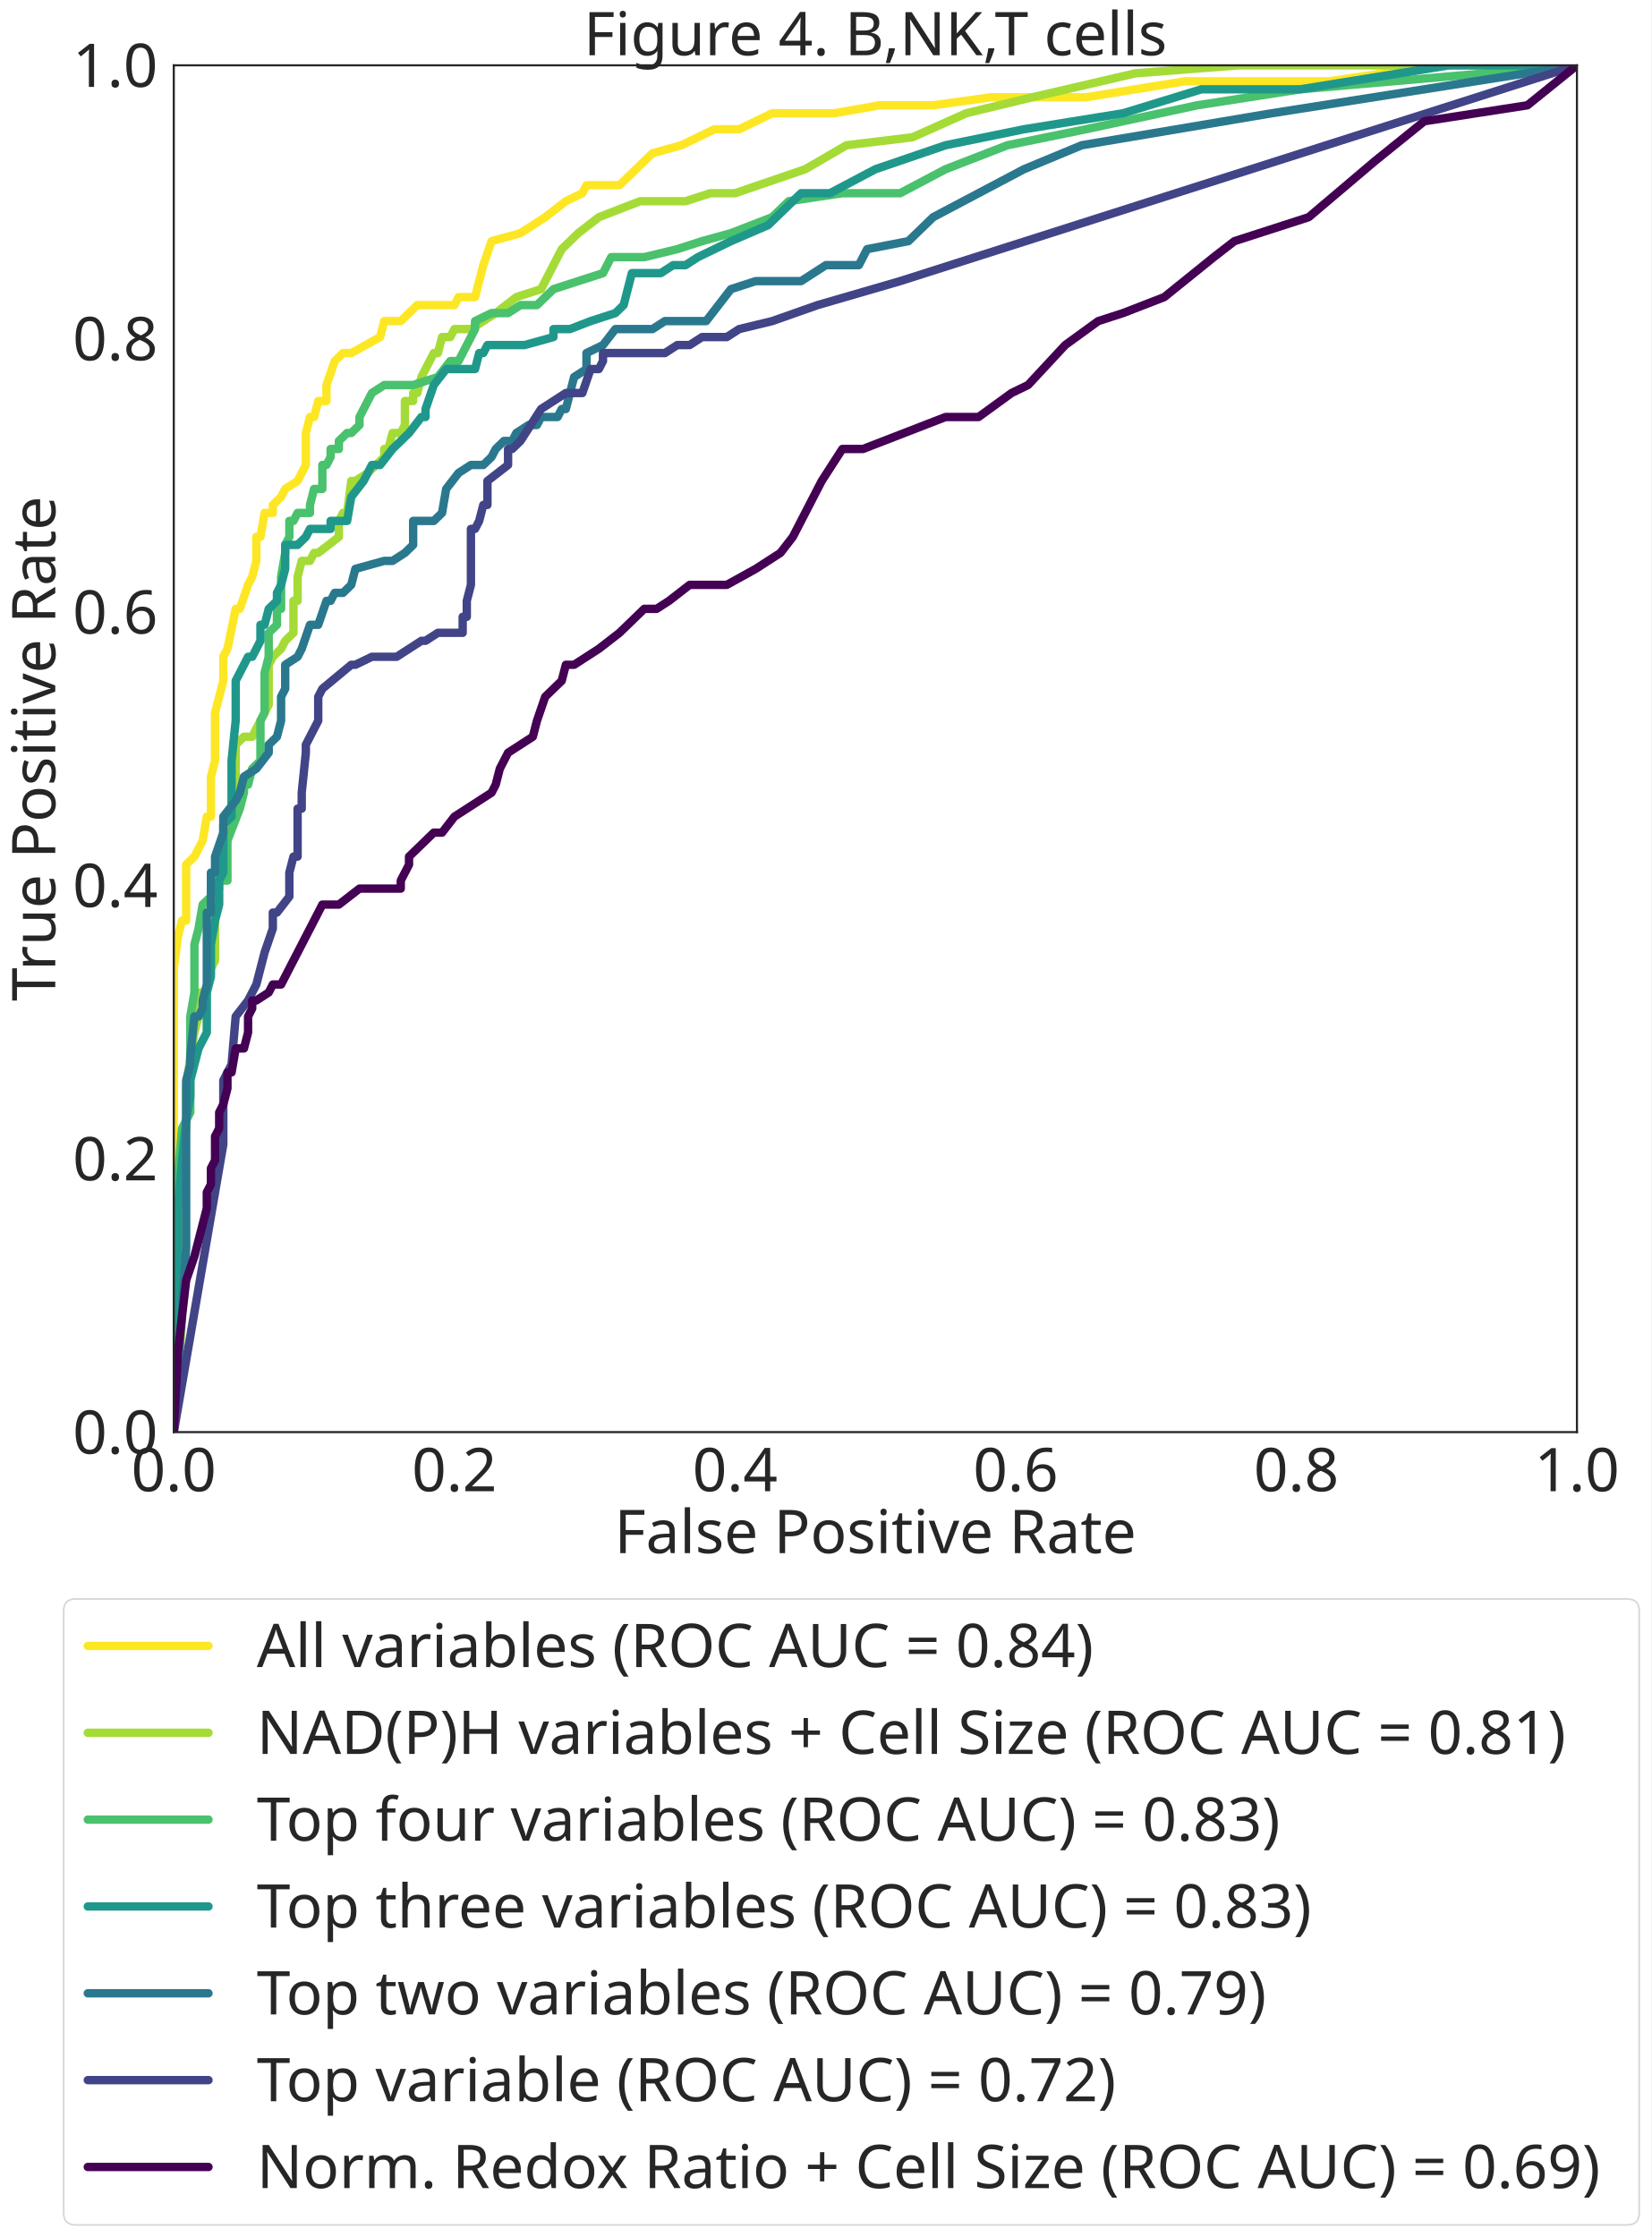
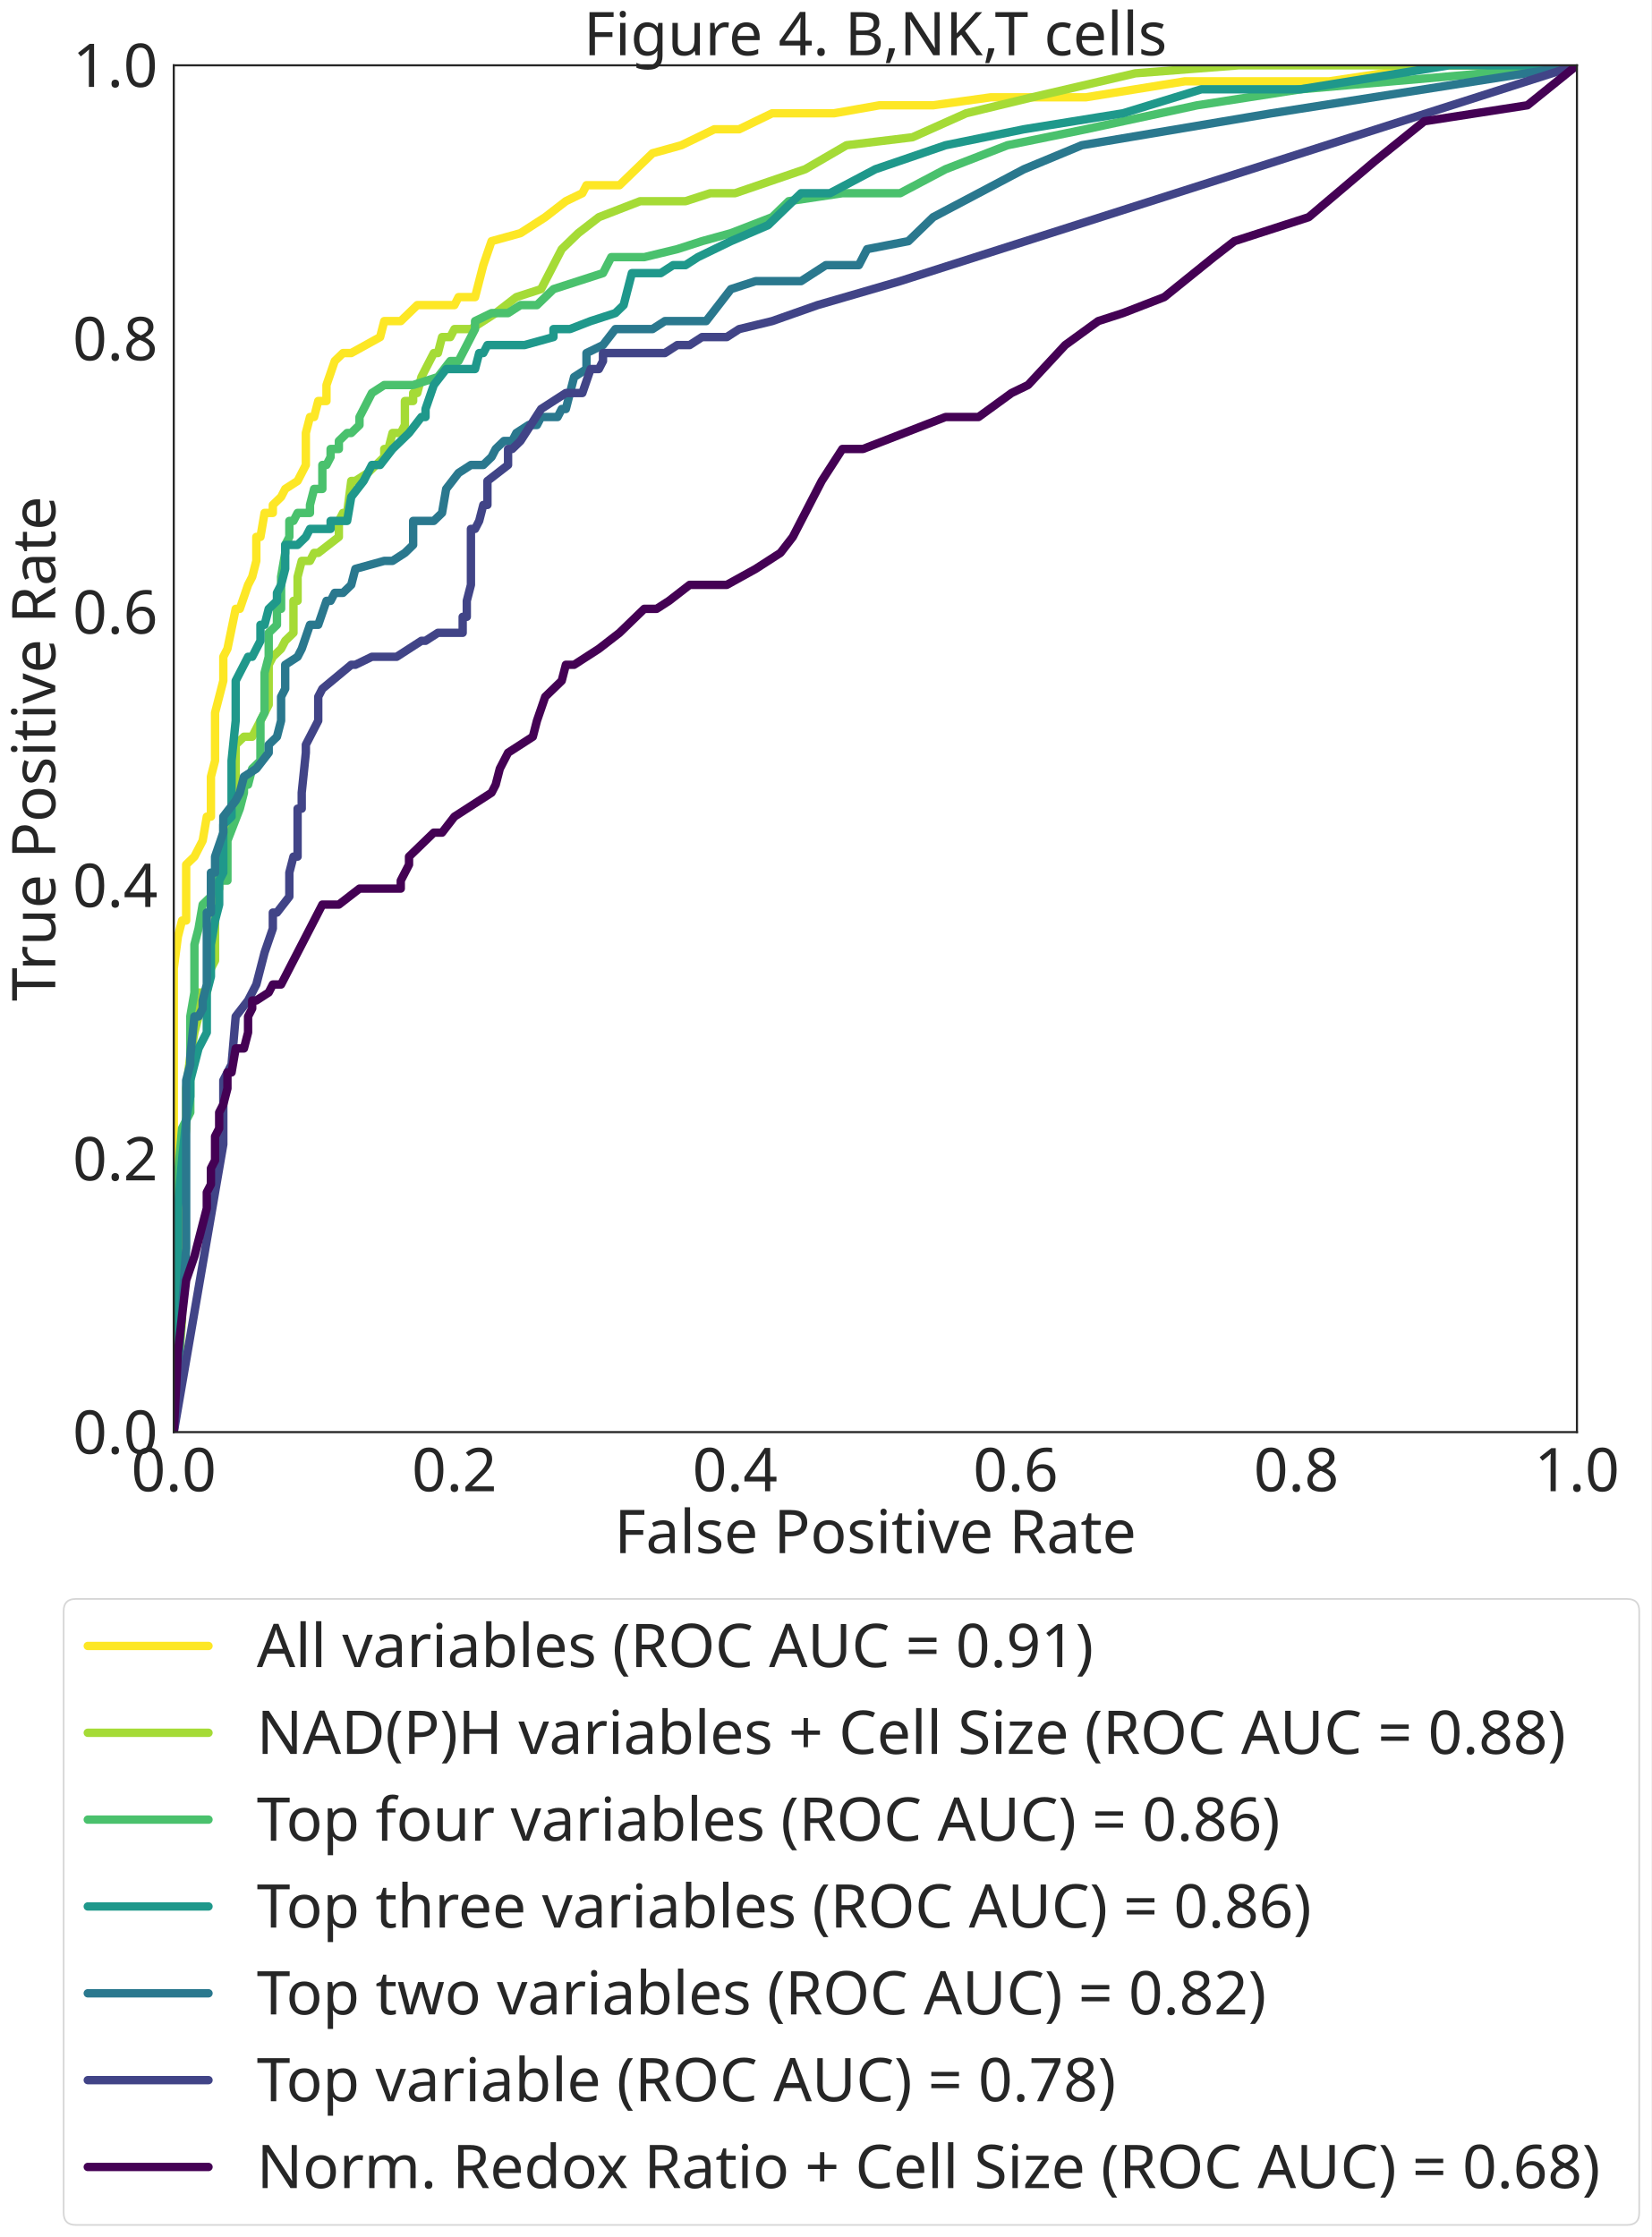
<svg xmlns="http://www.w3.org/2000/svg" width="985.011pt" height="1334.552pt" viewBox="0 0 985.011 1334.552" version="1.1">
  <defs>
    <style type="text/css">*{stroke-linejoin: round; stroke-linecap: butt}</style>
  </defs>
  <g id="figure_1">
    <g id="patch_1">
      <path d="M 0 1334.552  L 985.011 1334.552  L 985.011 0  L 0 0  z " style="fill: #ffffff" />
    </g>
    <g id="axes_1">
      <g id="patch_2">
        <path d="M 103.663 854.368  L 940.663 854.368  L 940.663 38.968  L 103.663 38.968  z " style="fill: #ffffff" />
      </g>
      <g id="matplotlib.axis_1">
        <g id="xtick_1">
          <g id="text_1">
            <text style="fill: #262626; font: 36px 'sans-serif'; text-anchor: middle" x="103.663" y="889.636" transform="rotate(-0 103.6631 889.6363)">0.0</text>
          </g>
        </g>
        <g id="xtick_2">
          <g id="text_2">
            <text style="fill: #262626; font: 36px 'sans-serif'; text-anchor: middle" x="271.063" y="889.636" transform="rotate(-0 271.0631 889.6363)">0.2</text>
          </g>
        </g>
        <g id="xtick_3">
          <g id="text_3">
            <text style="fill: #262626; font: 36px 'sans-serif'; text-anchor: middle" x="438.463" y="889.636" transform="rotate(-0 438.4631 889.6363)">0.4</text>
          </g>
        </g>
        <g id="xtick_4">
          <g id="text_4">
            <text style="fill: #262626; font: 36px 'sans-serif'; text-anchor: middle" x="605.863" y="889.636" transform="rotate(-0 605.8631 889.6363)">0.6</text>
          </g>
        </g>
        <g id="xtick_5">
          <g id="text_5">
            <text style="fill: #262626; font: 36px 'sans-serif'; text-anchor: middle" x="773.263" y="889.636" transform="rotate(-0 773.2631 889.6363)">0.8</text>
          </g>
        </g>
        <g id="xtick_6">
          <g id="text_6">
            <text style="fill: #262626; font: 36px 'sans-serif'; text-anchor: middle" x="940.663" y="889.636" transform="rotate(-0 940.6631 889.6363)">1.0</text>
          </g>
        </g>
        <g id="text_7">
          <text style="fill: #262626; font: 36px 'sans-serif'; text-anchor: middle" x="522.163" y="926.559" transform="rotate(-0 522.1631 926.5594)">False Positive Rate</text>
        </g>
      </g>
      <g id="matplotlib.axis_2">
        <g id="ytick_1">
          <g id="text_8">
            <text style="fill: #262626; font: 36px 'sans-serif'; text-anchor: end" x="94.163" y="867.252" transform="rotate(-0 94.16312 867.2522)">0.0</text>
          </g>
        </g>
        <g id="ytick_2">
          <g id="text_9">
            <text style="fill: #262626; font: 36px 'sans-serif'; text-anchor: end" x="94.163" y="704.172" transform="rotate(-0 94.16312 704.1722)">0.2</text>
          </g>
        </g>
        <g id="ytick_3">
          <g id="text_10">
            <text style="fill: #262626; font: 36px 'sans-serif'; text-anchor: end" x="94.163" y="541.092" transform="rotate(-0 94.16312 541.0922)">0.4</text>
          </g>
        </g>
        <g id="ytick_4">
          <g id="text_11">
            <text style="fill: #262626; font: 36px 'sans-serif'; text-anchor: end" x="94.163" y="378.012" transform="rotate(-0 94.16312 378.0122)">0.6</text>
          </g>
        </g>
        <g id="ytick_5">
          <g id="text_12">
            <text style="fill: #262626; font: 36px 'sans-serif'; text-anchor: end" x="94.163" y="214.932" transform="rotate(-0 94.16312 214.9322)">0.8</text>
          </g>
        </g>
        <g id="ytick_6">
          <g id="text_13">
            <text style="fill: #262626; font: 36px 'sans-serif'; text-anchor: end" x="94.163" y="51.852" transform="rotate(-0 94.16312 51.85219)">1.0</text>
          </g>
        </g>
        <g id="text_14">
          <text style="fill: #262626; font: 36px 'sans-serif'; text-anchor: middle" x="32.968" y="446.668" transform="rotate(-90 32.96813 446.6681)">True Positive Rate</text>
        </g>
      </g>
      <g id="line2d_1">
-         <path d="M 103.663 854.368  L 103.663 792.379  L 103.663 768.537  L 103.663 754.231  L 103.663 697.01  L 103.663 673.168  L 103.663 654.094  L 103.663 644.558  L 103.663 625.484  L 103.663 601.642  L 103.663 582.568  L 103.663 577.8  L 106.125 558.726  L 108.587 549.189  L 111.048 549.189  L 111.048 544.421  L 111.048 525.347  L 111.048 515.81  L 115.972 511.042  L 120.895 501.505  L 123.357 487.2  L 125.819 487.2  L 125.819 472.894  L 125.819 463.358  L 128.281 453.821  L 128.281 449.052  L 128.281 439.515  L 128.281 425.21  L 133.204 406.137  L 133.204 391.831  L 135.666 387.063  L 140.59 363.221  L 143.051 363.221  L 147.975 348.915  L 150.437 344.147  L 152.898 334.61  L 152.898 329.842  L 152.898 320.305  L 155.36 320.305  L 157.822 306  L 162.745 306  L 162.745 301.231  L 167.669 296.463  L 170.131 291.694  L 177.516 286.926  L 182.44 277.389  L 182.44 263.084  L 182.44 258.315  L 184.901 248.779  L 187.363 248.779  L 189.825 239.242  L 194.748 239.242  L 194.748 229.705  L 199.672 215.4  L 204.595 210.631  L 209.519 210.631  L 226.751 201.094  L 229.213 191.558  L 239.06 191.558  L 248.907 182.021  L 258.754 182.021  L 266.14 182.021  L 271.063 182.021  L 273.525 177.252  L 283.372 177.252  L 288.295 158.179  L 293.219 143.873  L 310.451 139.105  L 325.222 129.568  L 337.531 120.031  L 347.378 115.263  L 349.84 110.494  L 369.534 110.494  L 389.228 91.421  L 406.46 86.652  L 426.154 77.115  L 440.925 77.115  L 460.619 67.579  L 475.39 67.579  L 497.545 67.579  L 524.625 62.81  L 556.628 62.81  L 591.093 58.042  L 647.713 58.042  L 706.795 48.505  L 792.957 48.505  L 856.963 38.968  L 940.663 38.968  " clip-path="url(#p94c48b3b85)" style="fill: none; stroke: #fde725; stroke-width: 5; stroke-linecap: round" />
+         <path d="M 103.663 854.368  L 103.663 792.379  L 103.663 768.537  L 103.663 754.231  L 103.663 697.01  L 103.663 673.168  L 103.663 654.094  L 103.663 644.558  L 103.663 625.484  L 103.663 601.642  L 103.663 582.568  L 103.663 577.8  L 106.125 558.726  L 108.587 549.189  L 111.048 549.189  L 111.048 544.421  L 111.048 525.347  L 111.048 515.81  L 115.972 511.042  L 120.895 501.505  L 123.357 487.2  L 125.819 487.2  L 125.819 472.894  L 125.819 463.358  L 128.281 453.821  L 128.281 449.052  L 128.281 439.515  L 128.281 425.21  L 133.204 406.137  L 133.204 391.831  L 135.666 387.063  L 140.59 363.221  L 143.051 363.221  L 147.975 348.915  L 150.437 344.147  L 152.898 334.61  L 152.898 329.842  L 152.898 320.305  L 155.36 320.305  L 157.822 306  L 162.745 306  L 162.745 301.231  L 167.669 296.463  L 170.131 291.694  L 177.516 286.926  L 182.44 277.389  L 182.44 263.084  L 182.44 258.315  L 184.901 248.779  L 187.363 248.779  L 189.825 239.242  L 194.748 239.242  L 194.748 229.705  L 199.672 215.4  L 204.595 210.631  L 209.519 210.631  L 226.751 201.094  L 229.213 191.558  L 239.06 191.558  L 248.907 182.021  L 258.754 182.021  L 266.14 182.021  L 271.063 182.021  L 273.525 177.252  L 283.372 177.252  L 288.295 158.179  L 293.219 143.873  L 310.451 139.105  L 325.222 129.568  L 337.531 120.031  L 347.378 115.263  L 349.84 110.494  L 369.534 110.494  L 389.228 91.421  L 406.46 86.652  L 426.154 77.115  L 440.925 77.115  L 460.619 67.579  L 475.39 67.579  L 497.545 67.579  L 524.625 62.81  L 556.628 62.81  L 591.093 58.042  L 647.713 58.042  L 706.795 48.505  L 792.957 48.505  L 856.963 38.968  L 940.663 38.968  " clip-path="url(#p6035116982)" style="fill: none; stroke: #fde725; stroke-width: 5; stroke-linecap: round" />
      </g>
      <g id="line2d_2">
-         <path d="M 103.663 854.368  L 106.125 820.989  L 108.587 787.61  L 108.587 730.389  L 108.587 720.852  L 108.587 697.01  L 111.048 673.168  L 111.048 668.4  L 111.048 649.326  L 113.51 630.252  L 115.972 615.947  L 118.434 606.41  L 118.434 592.105  L 123.357 592.105  L 125.819 577.8  L 128.281 573.031  L 128.281 558.726  L 128.281 530.115  L 130.743 530.115  L 130.743 520.579  L 130.743 515.81  L 130.743 506.273  L 138.128 487.2  L 140.59 468.126  L 140.59 453.821  L 140.59 444.284  L 145.513 439.515  L 150.437 439.515  L 160.284 420.442  L 160.284 396.6  L 162.745 391.831  L 167.669 387.063  L 170.131 382.294  L 175.054 377.526  L 175.054 358.452  L 177.516 358.452  L 177.516 348.915  L 177.516 344.147  L 179.978 334.61  L 184.901 334.61  L 187.363 329.842  L 189.825 329.842  L 202.134 320.305  L 202.134 310.768  L 204.595 306  L 207.057 306  L 209.519 286.926  L 211.981 286.926  L 219.366 282.158  L 229.213 272.621  L 229.213 267.852  L 231.675 267.852  L 234.137 258.315  L 239.06 258.315  L 241.522 253.547  L 241.522 239.242  L 246.445 239.242  L 246.445 234.473  L 248.907 234.473  L 251.369 224.937  L 258.754 210.631  L 261.216 210.631  L 263.678 201.094  L 268.601 201.094  L 271.063 196.326  L 280.91 196.326  L 295.681 186.789  L 307.99 177.252  L 322.76 172.484  L 327.684 162.947  L 335.069 148.642  L 344.916 139.105  L 357.225 129.568  L 381.843 120.031  L 396.613 120.031  L 408.922 120.031  L 423.693 115.263  L 438.463 115.263  L 480.313 100.958  L 504.931 86.652  L 544.319 81.884  L 576.322 67.579  L 615.71 58.042  L 677.254 43.737  L 738.798 38.968  L 807.728 38.968  L 940.663 38.968  " clip-path="url(#p94c48b3b85)" style="fill: none; stroke: #a5db36; stroke-width: 5; stroke-linecap: round" />
+         <path d="M 103.663 854.368  L 106.125 820.989  L 108.587 787.61  L 108.587 730.389  L 108.587 720.852  L 108.587 697.01  L 111.048 673.168  L 111.048 668.4  L 111.048 649.326  L 113.51 630.252  L 115.972 615.947  L 118.434 606.41  L 118.434 592.105  L 123.357 592.105  L 125.819 577.8  L 128.281 573.031  L 128.281 558.726  L 128.281 530.115  L 130.743 530.115  L 130.743 520.579  L 130.743 515.81  L 130.743 506.273  L 138.128 487.2  L 140.59 468.126  L 140.59 453.821  L 140.59 444.284  L 145.513 439.515  L 150.437 439.515  L 160.284 420.442  L 160.284 396.6  L 162.745 391.831  L 167.669 387.063  L 170.131 382.294  L 175.054 377.526  L 175.054 358.452  L 177.516 358.452  L 177.516 348.915  L 177.516 344.147  L 179.978 334.61  L 184.901 334.61  L 187.363 329.842  L 189.825 329.842  L 202.134 320.305  L 202.134 310.768  L 204.595 306  L 207.057 306  L 209.519 286.926  L 211.981 286.926  L 219.366 282.158  L 229.213 272.621  L 229.213 267.852  L 231.675 267.852  L 234.137 258.315  L 239.06 258.315  L 241.522 253.547  L 241.522 239.242  L 246.445 239.242  L 246.445 234.473  L 248.907 234.473  L 251.369 224.937  L 258.754 210.631  L 261.216 210.631  L 263.678 201.094  L 268.601 201.094  L 271.063 196.326  L 280.91 196.326  L 295.681 186.789  L 307.99 177.252  L 322.76 172.484  L 327.684 162.947  L 335.069 148.642  L 344.916 139.105  L 357.225 129.568  L 381.843 120.031  L 396.613 120.031  L 408.922 120.031  L 423.693 115.263  L 438.463 115.263  L 480.313 100.958  L 504.931 86.652  L 544.319 81.884  L 576.322 67.579  L 615.71 58.042  L 677.254 43.737  L 738.798 38.968  L 807.728 38.968  L 940.663 38.968  " clip-path="url(#p6035116982)" style="fill: none; stroke: #a5db36; stroke-width: 5; stroke-linecap: round" />
      </g>
      <g id="line2d_3">
-         <path d="M 103.663 854.368  L 103.663 768.537  L 103.663 735.158  L 106.125 701.779  L 108.587 673.168  L 113.51 663.631  L 113.51 649.326  L 113.51 639.789  L 113.51 620.715  L 113.51 606.41  L 115.972 592.105  L 115.972 563.494  L 118.434 553.958  L 120.895 539.652  L 125.819 534.884  L 128.281 525.347  L 135.666 525.347  L 135.666 515.81  L 135.666 511.042  L 135.666 501.505  L 143.051 482.431  L 145.513 472.894  L 145.513 468.126  L 147.975 468.126  L 150.437 458.589  L 155.36 453.821  L 155.36 434.747  L 155.36 429.979  L 157.822 425.21  L 157.822 410.905  L 157.822 401.368  L 160.284 391.831  L 160.284 382.294  L 160.284 377.526  L 165.207 372.758  L 165.207 363.221  L 167.669 363.221  L 167.669 344.147  L 170.131 329.842  L 170.131 325.073  L 172.593 320.305  L 172.593 310.768  L 175.054 310.768  L 177.516 306  L 182.44 306  L 184.901 306  L 184.901 301.231  L 187.363 291.694  L 192.287 291.694  L 192.287 277.389  L 194.748 277.389  L 197.21 272.621  L 197.21 267.852  L 202.134 267.852  L 202.134 263.084  L 207.057 258.315  L 209.519 258.315  L 214.443 253.547  L 214.443 248.779  L 219.366 239.242  L 221.828 234.473  L 229.213 229.705  L 239.06 229.705  L 246.445 229.705  L 261.216 224.937  L 268.601 215.4  L 273.525 215.4  L 283.372 196.326  L 283.372 191.558  L 293.219 186.789  L 300.604 186.789  L 303.066 186.789  L 310.451 182.021  L 320.298 182.021  L 330.145 172.484  L 359.687 162.947  L 364.61 153.41  L 384.304 153.41  L 403.998 148.642  L 418.769 143.873  L 436.001 139.105  L 460.619 129.568  L 470.466 120.031  L 502.469 115.263  L 536.934 115.263  L 564.013 100.958  L 600.94 86.652  L 647.713 77.115  L 714.181 62.81  L 775.725 53.273  L 940.663 38.968  " clip-path="url(#p94c48b3b85)" style="fill: none; stroke: #4ac16d; stroke-width: 5; stroke-linecap: round" />
+         <path d="M 103.663 854.368  L 103.663 768.537  L 103.663 735.158  L 106.125 701.779  L 108.587 673.168  L 113.51 663.631  L 113.51 649.326  L 113.51 639.789  L 113.51 620.715  L 113.51 606.41  L 115.972 592.105  L 115.972 563.494  L 118.434 553.958  L 120.895 539.652  L 125.819 534.884  L 128.281 525.347  L 135.666 525.347  L 135.666 515.81  L 135.666 511.042  L 135.666 501.505  L 143.051 482.431  L 145.513 472.894  L 145.513 468.126  L 147.975 468.126  L 150.437 458.589  L 155.36 453.821  L 155.36 434.747  L 155.36 429.979  L 157.822 425.21  L 157.822 410.905  L 157.822 401.368  L 160.284 391.831  L 160.284 382.294  L 160.284 377.526  L 165.207 372.758  L 165.207 363.221  L 167.669 363.221  L 167.669 344.147  L 170.131 329.842  L 170.131 325.073  L 172.593 320.305  L 172.593 310.768  L 175.054 310.768  L 177.516 306  L 182.44 306  L 184.901 306  L 184.901 301.231  L 187.363 291.694  L 192.287 291.694  L 192.287 277.389  L 194.748 277.389  L 197.21 272.621  L 197.21 267.852  L 202.134 267.852  L 202.134 263.084  L 207.057 258.315  L 209.519 258.315  L 214.443 253.547  L 214.443 248.779  L 219.366 239.242  L 221.828 234.473  L 229.213 229.705  L 239.06 229.705  L 246.445 229.705  L 261.216 224.937  L 268.601 215.4  L 273.525 215.4  L 283.372 196.326  L 283.372 191.558  L 293.219 186.789  L 300.604 186.789  L 303.066 186.789  L 310.451 182.021  L 320.298 182.021  L 330.145 172.484  L 359.687 162.947  L 364.61 153.41  L 384.304 153.41  L 403.998 148.642  L 418.769 143.873  L 436.001 139.105  L 460.619 129.568  L 470.466 120.031  L 502.469 115.263  L 536.934 115.263  L 564.013 100.958  L 600.94 86.652  L 647.713 77.115  L 714.181 62.81  L 775.725 53.273  L 940.663 38.968  " clip-path="url(#p6035116982)" style="fill: none; stroke: #4ac16d; stroke-width: 5; stroke-linecap: round" />
      </g>
      <g id="line2d_4">
-         <path d="M 103.663 854.368  L 106.125 787.61  L 106.125 735.158  L 106.125 720.852  L 108.587 692.242  L 111.048 668.4  L 113.51 654.094  L 113.51 644.558  L 118.434 625.484  L 123.357 615.947  L 123.357 606.41  L 123.357 592.105  L 125.819 582.568  L 125.819 573.031  L 125.819 563.494  L 128.281 549.189  L 130.743 539.652  L 130.743 525.347  L 133.204 520.579  L 133.204 501.505  L 133.204 491.968  L 138.128 487.2  L 138.128 482.431  L 138.128 458.589  L 138.128 453.821  L 140.59 429.979  L 140.59 410.905  L 140.59 406.137  L 143.051 401.368  L 147.975 391.831  L 150.437 391.831  L 155.36 382.294  L 155.36 372.758  L 157.822 372.758  L 160.284 363.221  L 165.207 358.452  L 165.207 353.684  L 167.669 348.915  L 170.131 339.379  L 170.131 334.61  L 170.131 325.073  L 177.516 325.073  L 182.44 320.305  L 184.901 315.537  L 194.748 315.537  L 197.21 315.537  L 197.21 310.768  L 207.057 310.768  L 209.519 296.463  L 216.904 286.926  L 221.828 277.389  L 226.751 277.389  L 234.137 267.852  L 243.984 258.315  L 251.369 248.779  L 253.831 248.779  L 253.831 244.01  L 258.754 229.705  L 266.14 220.168  L 273.525 220.168  L 283.372 220.168  L 285.834 210.631  L 288.295 210.631  L 290.757 205.863  L 307.99 205.863  L 312.913 205.863  L 330.145 201.094  L 330.145 196.326  L 339.993 196.326  L 352.301 191.558  L 367.072 186.789  L 371.995 182.021  L 376.919 162.947  L 394.151 162.947  L 401.537 158.179  L 408.922 158.179  L 416.307 153.41  L 436.001 143.873  L 458.157 134.337  L 477.851 115.263  L 495.084 115.263  L 522.163 100.958  L 564.013 86.652  L 610.787 77.115  L 669.869 67.579  L 716.643 53.273  L 775.725 53.273  L 864.348 38.968  L 940.663 38.968  " clip-path="url(#p94c48b3b85)" style="fill: none; stroke: #1f988b; stroke-width: 5; stroke-linecap: round" />
+         <path d="M 103.663 854.368  L 106.125 787.61  L 106.125 735.158  L 106.125 720.852  L 108.587 692.242  L 111.048 668.4  L 113.51 654.094  L 113.51 644.558  L 118.434 625.484  L 123.357 615.947  L 123.357 606.41  L 123.357 592.105  L 125.819 582.568  L 125.819 573.031  L 125.819 563.494  L 128.281 549.189  L 130.743 539.652  L 130.743 525.347  L 133.204 520.579  L 133.204 501.505  L 133.204 491.968  L 138.128 487.2  L 138.128 482.431  L 138.128 458.589  L 138.128 453.821  L 140.59 429.979  L 140.59 410.905  L 140.59 406.137  L 143.051 401.368  L 147.975 391.831  L 150.437 391.831  L 155.36 382.294  L 155.36 372.758  L 157.822 372.758  L 160.284 363.221  L 165.207 358.452  L 165.207 353.684  L 167.669 348.915  L 170.131 339.379  L 170.131 334.61  L 170.131 325.073  L 177.516 325.073  L 182.44 320.305  L 184.901 315.537  L 194.748 315.537  L 197.21 315.537  L 197.21 310.768  L 207.057 310.768  L 209.519 296.463  L 216.904 286.926  L 221.828 277.389  L 226.751 277.389  L 234.137 267.852  L 243.984 258.315  L 251.369 248.779  L 253.831 248.779  L 253.831 244.01  L 258.754 229.705  L 266.14 220.168  L 273.525 220.168  L 283.372 220.168  L 285.834 210.631  L 288.295 210.631  L 290.757 205.863  L 307.99 205.863  L 312.913 205.863  L 330.145 201.094  L 330.145 196.326  L 339.993 196.326  L 352.301 191.558  L 367.072 186.789  L 371.995 182.021  L 376.919 162.947  L 394.151 162.947  L 401.537 158.179  L 408.922 158.179  L 416.307 153.41  L 436.001 143.873  L 458.157 134.337  L 477.851 115.263  L 495.084 115.263  L 522.163 100.958  L 564.013 86.652  L 610.787 77.115  L 669.869 67.579  L 716.643 53.273  L 775.725 53.273  L 864.348 38.968  L 940.663 38.968  " clip-path="url(#p6035116982)" style="fill: none; stroke: #1f988b; stroke-width: 5; stroke-linecap: round" />
      </g>
      <g id="line2d_5">
-         <path d="M 103.663 854.368  L 111.048 744.694  L 111.048 692.242  L 111.048 682.705  L 111.048 668.4  L 111.048 644.558  L 113.51 635.021  L 113.51 630.252  L 115.972 606.41  L 118.434 606.41  L 120.895 601.642  L 120.895 596.873  L 123.357 587.337  L 123.357 573.031  L 123.357 568.263  L 123.357 549.189  L 123.357 544.421  L 125.819 544.421  L 125.819 534.884  L 125.819 520.579  L 128.281 520.579  L 128.281 511.042  L 133.204 496.737  L 133.204 487.2  L 140.59 477.663  L 143.051 472.894  L 145.513 463.358  L 152.898 458.589  L 160.284 449.052  L 160.284 444.284  L 165.207 439.515  L 167.669 429.979  L 167.669 415.673  L 170.131 410.905  L 170.131 396.6  L 177.516 391.831  L 179.978 387.063  L 184.901 372.758  L 189.825 372.758  L 194.748 358.452  L 197.21 358.452  L 199.672 353.684  L 204.595 353.684  L 209.519 348.915  L 211.981 339.379  L 229.213 334.61  L 234.137 334.61  L 241.522 329.842  L 246.445 325.073  L 246.445 310.768  L 251.369 310.768  L 253.831 310.768  L 258.754 310.768  L 263.678 306  L 266.14 291.694  L 273.525 282.158  L 280.91 277.389  L 288.295 277.389  L 293.219 272.621  L 295.681 267.852  L 300.604 263.084  L 305.528 263.084  L 307.99 258.315  L 315.375 253.547  L 320.298 253.547  L 322.76 248.779  L 325.222 248.779  L 332.607 248.779  L 335.069 244.01  L 337.531 244.01  L 342.454 224.937  L 349.84 220.168  L 349.84 210.631  L 359.687 205.863  L 367.072 196.326  L 384.304 196.326  L 389.228 196.326  L 396.613 191.558  L 411.384 191.558  L 421.231 191.558  L 436.001 172.484  L 450.772 167.715  L 468.004 167.715  L 477.851 167.715  L 492.622 158.179  L 507.393 158.179  L 512.316 158.179  L 517.24 148.642  L 541.857 143.873  L 556.628 129.568  L 610.787 100.958  L 645.251 86.652  L 758.493 67.579  L 940.663 38.968  " clip-path="url(#p94c48b3b85)" style="fill: none; stroke: #2a788e; stroke-width: 5; stroke-linecap: round" />
+         <path d="M 103.663 854.368  L 111.048 744.694  L 111.048 692.242  L 111.048 682.705  L 111.048 668.4  L 111.048 644.558  L 113.51 635.021  L 113.51 630.252  L 115.972 606.41  L 118.434 606.41  L 120.895 601.642  L 120.895 596.873  L 123.357 587.337  L 123.357 573.031  L 123.357 568.263  L 123.357 549.189  L 123.357 544.421  L 125.819 544.421  L 125.819 534.884  L 125.819 520.579  L 128.281 520.579  L 128.281 511.042  L 133.204 496.737  L 133.204 487.2  L 140.59 477.663  L 143.051 472.894  L 145.513 463.358  L 152.898 458.589  L 160.284 449.052  L 160.284 444.284  L 165.207 439.515  L 167.669 429.979  L 167.669 415.673  L 170.131 410.905  L 170.131 396.6  L 177.516 391.831  L 179.978 387.063  L 184.901 372.758  L 189.825 372.758  L 194.748 358.452  L 197.21 358.452  L 199.672 353.684  L 204.595 353.684  L 209.519 348.915  L 211.981 339.379  L 229.213 334.61  L 234.137 334.61  L 241.522 329.842  L 246.445 325.073  L 246.445 310.768  L 251.369 310.768  L 253.831 310.768  L 258.754 310.768  L 263.678 306  L 266.14 291.694  L 273.525 282.158  L 280.91 277.389  L 288.295 277.389  L 293.219 272.621  L 295.681 267.852  L 300.604 263.084  L 305.528 263.084  L 307.99 258.315  L 315.375 253.547  L 320.298 253.547  L 322.76 248.779  L 325.222 248.779  L 332.607 248.779  L 335.069 244.01  L 337.531 244.01  L 342.454 224.937  L 349.84 220.168  L 349.84 210.631  L 359.687 205.863  L 367.072 196.326  L 384.304 196.326  L 389.228 196.326  L 396.613 191.558  L 411.384 191.558  L 421.231 191.558  L 436.001 172.484  L 450.772 167.715  L 468.004 167.715  L 477.851 167.715  L 492.622 158.179  L 507.393 158.179  L 512.316 158.179  L 517.24 148.642  L 541.857 143.873  L 556.628 129.568  L 610.787 100.958  L 645.251 86.652  L 758.493 67.579  L 940.663 38.968  " clip-path="url(#p6035116982)" style="fill: none; stroke: #2a788e; stroke-width: 5; stroke-linecap: round" />
      </g>
      <g id="line2d_6">
-         <path d="M 103.663 854.368  L 133.204 682.705  L 133.204 658.863  L 133.204 644.558  L 138.128 635.021  L 140.59 606.41  L 147.975 596.873  L 152.898 587.337  L 157.822 568.263  L 162.745 553.958  L 162.745 544.421  L 165.207 544.421  L 172.593 534.884  L 172.593 520.579  L 175.054 511.042  L 177.516 511.042  L 177.516 491.968  L 177.516 482.431  L 179.978 482.431  L 179.978 472.894  L 182.44 449.052  L 182.44 444.284  L 189.825 429.979  L 189.825 425.21  L 189.825 415.673  L 192.287 410.905  L 209.519 396.6  L 211.981 396.6  L 221.828 391.831  L 224.29 391.831  L 236.598 391.831  L 251.369 382.294  L 253.831 382.294  L 261.216 377.526  L 266.14 377.526  L 273.525 377.526  L 275.987 377.526  L 275.987 367.989  L 278.448 367.989  L 278.448 358.452  L 280.91 348.915  L 280.91 325.073  L 280.91 315.537  L 283.372 315.537  L 285.834 310.768  L 288.295 301.231  L 290.757 301.231  L 290.757 286.926  L 303.066 277.389  L 303.066 267.852  L 305.528 267.852  L 310.451 263.084  L 322.76 244.01  L 337.531 234.473  L 342.454 234.473  L 347.378 234.473  L 352.301 220.168  L 357.225 220.168  L 359.687 215.4  L 359.687 210.631  L 362.148 210.631  L 367.072 210.631  L 396.613 210.631  L 403.998 205.863  L 411.384 205.863  L 418.769 201.094  L 433.54 201.094  L 440.925 196.326  L 460.619 191.558  L 487.698 182.021  L 536.934 167.715  L 940.663 38.968  " clip-path="url(#p94c48b3b85)" style="fill: none; stroke: #414487; stroke-width: 5; stroke-linecap: round" />
+         <path d="M 103.663 854.368  L 133.204 682.705  L 133.204 658.863  L 133.204 644.558  L 138.128 635.021  L 140.59 606.41  L 147.975 596.873  L 152.898 587.337  L 157.822 568.263  L 162.745 553.958  L 162.745 544.421  L 165.207 544.421  L 172.593 534.884  L 172.593 520.579  L 175.054 511.042  L 177.516 511.042  L 177.516 491.968  L 177.516 482.431  L 179.978 482.431  L 179.978 472.894  L 182.44 449.052  L 182.44 444.284  L 189.825 429.979  L 189.825 425.21  L 189.825 415.673  L 192.287 410.905  L 209.519 396.6  L 211.981 396.6  L 221.828 391.831  L 224.29 391.831  L 236.598 391.831  L 251.369 382.294  L 253.831 382.294  L 261.216 377.526  L 266.14 377.526  L 273.525 377.526  L 275.987 377.526  L 275.987 367.989  L 278.448 367.989  L 278.448 358.452  L 280.91 348.915  L 280.91 325.073  L 280.91 315.537  L 283.372 315.537  L 285.834 310.768  L 288.295 301.231  L 290.757 301.231  L 290.757 286.926  L 303.066 277.389  L 303.066 267.852  L 305.528 267.852  L 310.451 263.084  L 322.76 244.01  L 337.531 234.473  L 342.454 234.473  L 347.378 234.473  L 352.301 220.168  L 357.225 220.168  L 359.687 215.4  L 359.687 210.631  L 362.148 210.631  L 367.072 210.631  L 396.613 210.631  L 403.998 205.863  L 411.384 205.863  L 418.769 201.094  L 433.54 201.094  L 440.925 196.326  L 460.619 191.558  L 487.698 182.021  L 536.934 167.715  L 940.663 38.968  " clip-path="url(#p6035116982)" style="fill: none; stroke: #414487; stroke-width: 5; stroke-linecap: round" />
      </g>
      <g id="line2d_7">
-         <path d="M 103.663 854.368  L 106.125 806.684  L 111.048 763.768  L 115.972 749.463  L 123.357 720.852  L 123.357 711.315  L 125.819 706.547  L 125.819 697.01  L 128.281 692.242  L 128.281 677.937  L 130.743 673.168  L 130.743 663.631  L 133.204 658.863  L 135.666 649.326  L 135.666 639.789  L 138.128 639.789  L 140.59 625.484  L 145.513 625.484  L 147.975 615.947  L 147.975 606.41  L 150.437 601.642  L 150.437 596.873  L 152.898 596.873  L 160.284 592.105  L 162.745 587.337  L 167.669 587.337  L 177.516 568.263  L 179.978 563.494  L 187.363 549.189  L 192.287 539.652  L 202.134 539.652  L 214.443 530.115  L 219.366 530.115  L 239.06 530.115  L 239.06 525.347  L 243.984 515.81  L 243.984 511.042  L 253.831 501.505  L 258.754 496.737  L 263.678 496.737  L 271.063 487.2  L 293.219 472.894  L 295.681 468.126  L 298.143 458.589  L 303.066 449.052  L 317.837 439.515  L 320.298 429.979  L 325.222 415.673  L 335.069 406.137  L 337.531 396.6  L 342.454 396.6  L 357.225 387.063  L 369.534 377.526  L 374.457 372.758  L 384.304 363.221  L 391.69 363.221  L 399.075 358.452  L 411.384 348.915  L 416.307 348.915  L 433.54 348.915  L 450.772 339.379  L 465.543 329.842  L 472.928 320.305  L 482.775 301.231  L 490.16 286.926  L 502.469 267.852  L 514.778 267.852  L 564.013 248.779  L 583.707 248.779  L 603.401 234.473  L 613.248 229.705  L 635.404 205.863  L 655.098 191.558  L 669.869 186.789  L 694.487 177.252  L 724.028 153.41  L 736.337 143.873  L 780.648 129.568  L 820.037 96.189  L 849.578 72.347  L 911.122 62.81  L 940.663 38.968  " clip-path="url(#p94c48b3b85)" style="fill: none; stroke: #440154; stroke-width: 5; stroke-linecap: round" />
+         <path d="M 103.663 854.368  L 106.125 806.684  L 111.048 763.768  L 115.972 749.463  L 123.357 720.852  L 123.357 711.315  L 125.819 706.547  L 125.819 697.01  L 128.281 692.242  L 128.281 677.937  L 130.743 673.168  L 130.743 663.631  L 133.204 658.863  L 135.666 649.326  L 135.666 639.789  L 138.128 639.789  L 140.59 625.484  L 145.513 625.484  L 147.975 615.947  L 147.975 606.41  L 150.437 601.642  L 150.437 596.873  L 152.898 596.873  L 160.284 592.105  L 162.745 587.337  L 167.669 587.337  L 177.516 568.263  L 179.978 563.494  L 187.363 549.189  L 192.287 539.652  L 202.134 539.652  L 214.443 530.115  L 219.366 530.115  L 239.06 530.115  L 239.06 525.347  L 243.984 515.81  L 243.984 511.042  L 253.831 501.505  L 258.754 496.737  L 263.678 496.737  L 271.063 487.2  L 293.219 472.894  L 295.681 468.126  L 298.143 458.589  L 303.066 449.052  L 317.837 439.515  L 320.298 429.979  L 325.222 415.673  L 335.069 406.137  L 337.531 396.6  L 342.454 396.6  L 357.225 387.063  L 369.534 377.526  L 374.457 372.758  L 384.304 363.221  L 391.69 363.221  L 399.075 358.452  L 411.384 348.915  L 416.307 348.915  L 433.54 348.915  L 450.772 339.379  L 465.543 329.842  L 472.928 320.305  L 482.775 301.231  L 490.16 286.926  L 502.469 267.852  L 514.778 267.852  L 564.013 248.779  L 583.707 248.779  L 603.401 234.473  L 613.248 229.705  L 635.404 205.863  L 655.098 191.558  L 669.869 186.789  L 694.487 177.252  L 724.028 153.41  L 736.337 143.873  L 780.648 129.568  L 820.037 96.189  L 849.578 72.347  L 911.122 62.81  L 940.663 38.968  " clip-path="url(#p6035116982)" style="fill: none; stroke: #440154; stroke-width: 5; stroke-linecap: round" />
      </g>
      <g id="patch_3">
        <path d="M 103.663 854.368  L 103.663 38.968  " style="fill: none; stroke: #262626; stroke-width: 1.25; stroke-linejoin: miter; stroke-linecap: square" />
      </g>
      <g id="patch_4">
        <path d="M 940.663 854.368  L 940.663 38.968  " style="fill: none; stroke: #262626; stroke-width: 1.25; stroke-linejoin: miter; stroke-linecap: square" />
      </g>
      <g id="patch_5">
        <path d="M 103.663 854.368  L 940.663 854.368  " style="fill: none; stroke: #262626; stroke-width: 1.25; stroke-linejoin: miter; stroke-linecap: square" />
      </g>
      <g id="patch_6">
        <path d="M 103.663 38.968  L 940.663 38.968  " style="fill: none; stroke: #262626; stroke-width: 1.25; stroke-linejoin: miter; stroke-linecap: square" />
      </g>
      <g id="text_15">
        <text style="fill: #262626; font: 36px 'sans-serif'; text-anchor: middle" x="522.163" y="32.968" transform="rotate(-0 522.1631 32.96813)">Figure 4. B,NK,T cells</text>
      </g>
      <g id="legend_1">
        <g id="patch_7">
          <path d="M 45.163 1327.352  L 970.611 1327.352  Q 977.811 1327.352 977.811 1320.152  L 977.811 961.108  Q 977.811 953.908 970.611 953.908  L 45.163 953.908  Q 37.963 953.908 37.963 961.108  L 37.963 1320.152  Q 37.963 1327.352 45.163 1327.352  z " style="fill: #ffffff; opacity: 0.8; stroke: #cccccc; stroke-linejoin: miter" />
        </g>
        <g id="line2d_8">
          <path d="M 52.363 981.938  L 88.363 981.938  L 124.363 981.938  " style="fill: none; stroke: #fde725; stroke-width: 5; stroke-linecap: round" />
        </g>
        <g id="text_16">
-           <text style="fill: #262626; font: 36px 'sans-serif'; text-anchor: start" x="153.163" y="994.538" transform="rotate(-0 153.1631 994.5375)">All variables (ROC AUC = 0.84)</text>
+           <text style="fill: #262626; font: 36px 'sans-serif'; text-anchor: start" x="153.163" y="994.538" transform="rotate(-0 153.1631 994.5375)">All variables (ROC AUC = 0.91)</text>
        </g>
        <g id="line2d_9">
          <path d="M 52.363 1033.744  L 88.363 1033.744  L 124.363 1033.744  " style="fill: none; stroke: #a5db36; stroke-width: 5; stroke-linecap: round" />
        </g>
        <g id="text_17">
-           <text style="fill: #262626; font: 36px 'sans-serif'; text-anchor: start" x="153.163" y="1046.344" transform="rotate(-0 153.1631 1046.344)">NAD(P)H variables + Cell Size (ROC AUC = 0.81)</text>
+           <text style="fill: #262626; font: 36px 'sans-serif'; text-anchor: start" x="153.163" y="1046.344" transform="rotate(-0 153.1631 1046.344)">NAD(P)H variables + Cell Size (ROC AUC = 0.88)</text>
        </g>
        <g id="line2d_10">
          <path d="M 52.363 1085.55  L 88.363 1085.55  L 124.363 1085.55  " style="fill: none; stroke: #4ac16d; stroke-width: 5; stroke-linecap: round" />
        </g>
        <g id="text_18">
-           <text style="fill: #262626; font: 36px 'sans-serif'; text-anchor: start" x="153.163" y="1098.15" transform="rotate(-0 153.1631 1098.15)">Top four variables (ROC AUC) = 0.83)</text>
+           <text style="fill: #262626; font: 36px 'sans-serif'; text-anchor: start" x="153.163" y="1098.15" transform="rotate(-0 153.1631 1098.15)">Top four variables (ROC AUC) = 0.86)</text>
        </g>
        <g id="line2d_11">
          <path d="M 52.363 1137.356  L 88.363 1137.356  L 124.363 1137.356  " style="fill: none; stroke: #1f988b; stroke-width: 5; stroke-linecap: round" />
        </g>
        <g id="text_19">
-           <text style="fill: #262626; font: 36px 'sans-serif'; text-anchor: start" x="153.163" y="1149.956" transform="rotate(-0 153.1631 1149.956)">Top three variables (ROC AUC) = 0.83)</text>
+           <text style="fill: #262626; font: 36px 'sans-serif'; text-anchor: start" x="153.163" y="1149.956" transform="rotate(-0 153.1631 1149.956)">Top three variables (ROC AUC) = 0.86)</text>
        </g>
        <g id="line2d_12">
          <path d="M 52.363 1189.162  L 88.363 1189.162  L 124.363 1189.162  " style="fill: none; stroke: #2a788e; stroke-width: 5; stroke-linecap: round" />
        </g>
        <g id="text_20">
-           <text style="fill: #262626; font: 36px 'sans-serif'; text-anchor: start" x="153.163" y="1201.763" transform="rotate(-0 153.1631 1201.763)">Top two variables (ROC AUC) = 0.79)</text>
+           <text style="fill: #262626; font: 36px 'sans-serif'; text-anchor: start" x="153.163" y="1201.763" transform="rotate(-0 153.1631 1201.763)">Top two variables (ROC AUC) = 0.82)</text>
        </g>
        <g id="line2d_13">
          <path d="M 52.363 1240.969  L 88.363 1240.969  L 124.363 1240.969  " style="fill: none; stroke: #414487; stroke-width: 5; stroke-linecap: round" />
        </g>
        <g id="text_21">
-           <text style="fill: #262626; font: 36px 'sans-serif'; text-anchor: start" x="153.163" y="1253.569" transform="rotate(-0 153.1631 1253.569)">Top variable (ROC AUC) = 0.72)</text>
+           <text style="fill: #262626; font: 36px 'sans-serif'; text-anchor: start" x="153.163" y="1253.569" transform="rotate(-0 153.1631 1253.569)">Top variable (ROC AUC) = 0.78)</text>
        </g>
        <g id="line2d_14">
          <path d="M 52.363 1292.775  L 88.363 1292.775  L 124.363 1292.775  " style="fill: none; stroke: #440154; stroke-width: 5; stroke-linecap: round" />
        </g>
        <g id="text_22">
-           <text style="fill: #262626; font: 36px 'sans-serif'; text-anchor: start" x="153.163" y="1305.375" transform="rotate(-0 153.1631 1305.375)">Norm. Redox Ratio + Cell Size (ROC AUC) = 0.69)</text>
+           <text style="fill: #262626; font: 36px 'sans-serif'; text-anchor: start" x="153.163" y="1305.375" transform="rotate(-0 153.1631 1305.375)">Norm. Redox Ratio + Cell Size (ROC AUC) = 0.68)</text>
        </g>
      </g>
    </g>
  </g>
  <defs>
-     <clipPath id="p94c48b3b85">
+     <clipPath id="p6035116982">
      <rect x="103.663" y="38.968" width="837" height="815.4" />
    </clipPath>
  </defs>
</svg>
